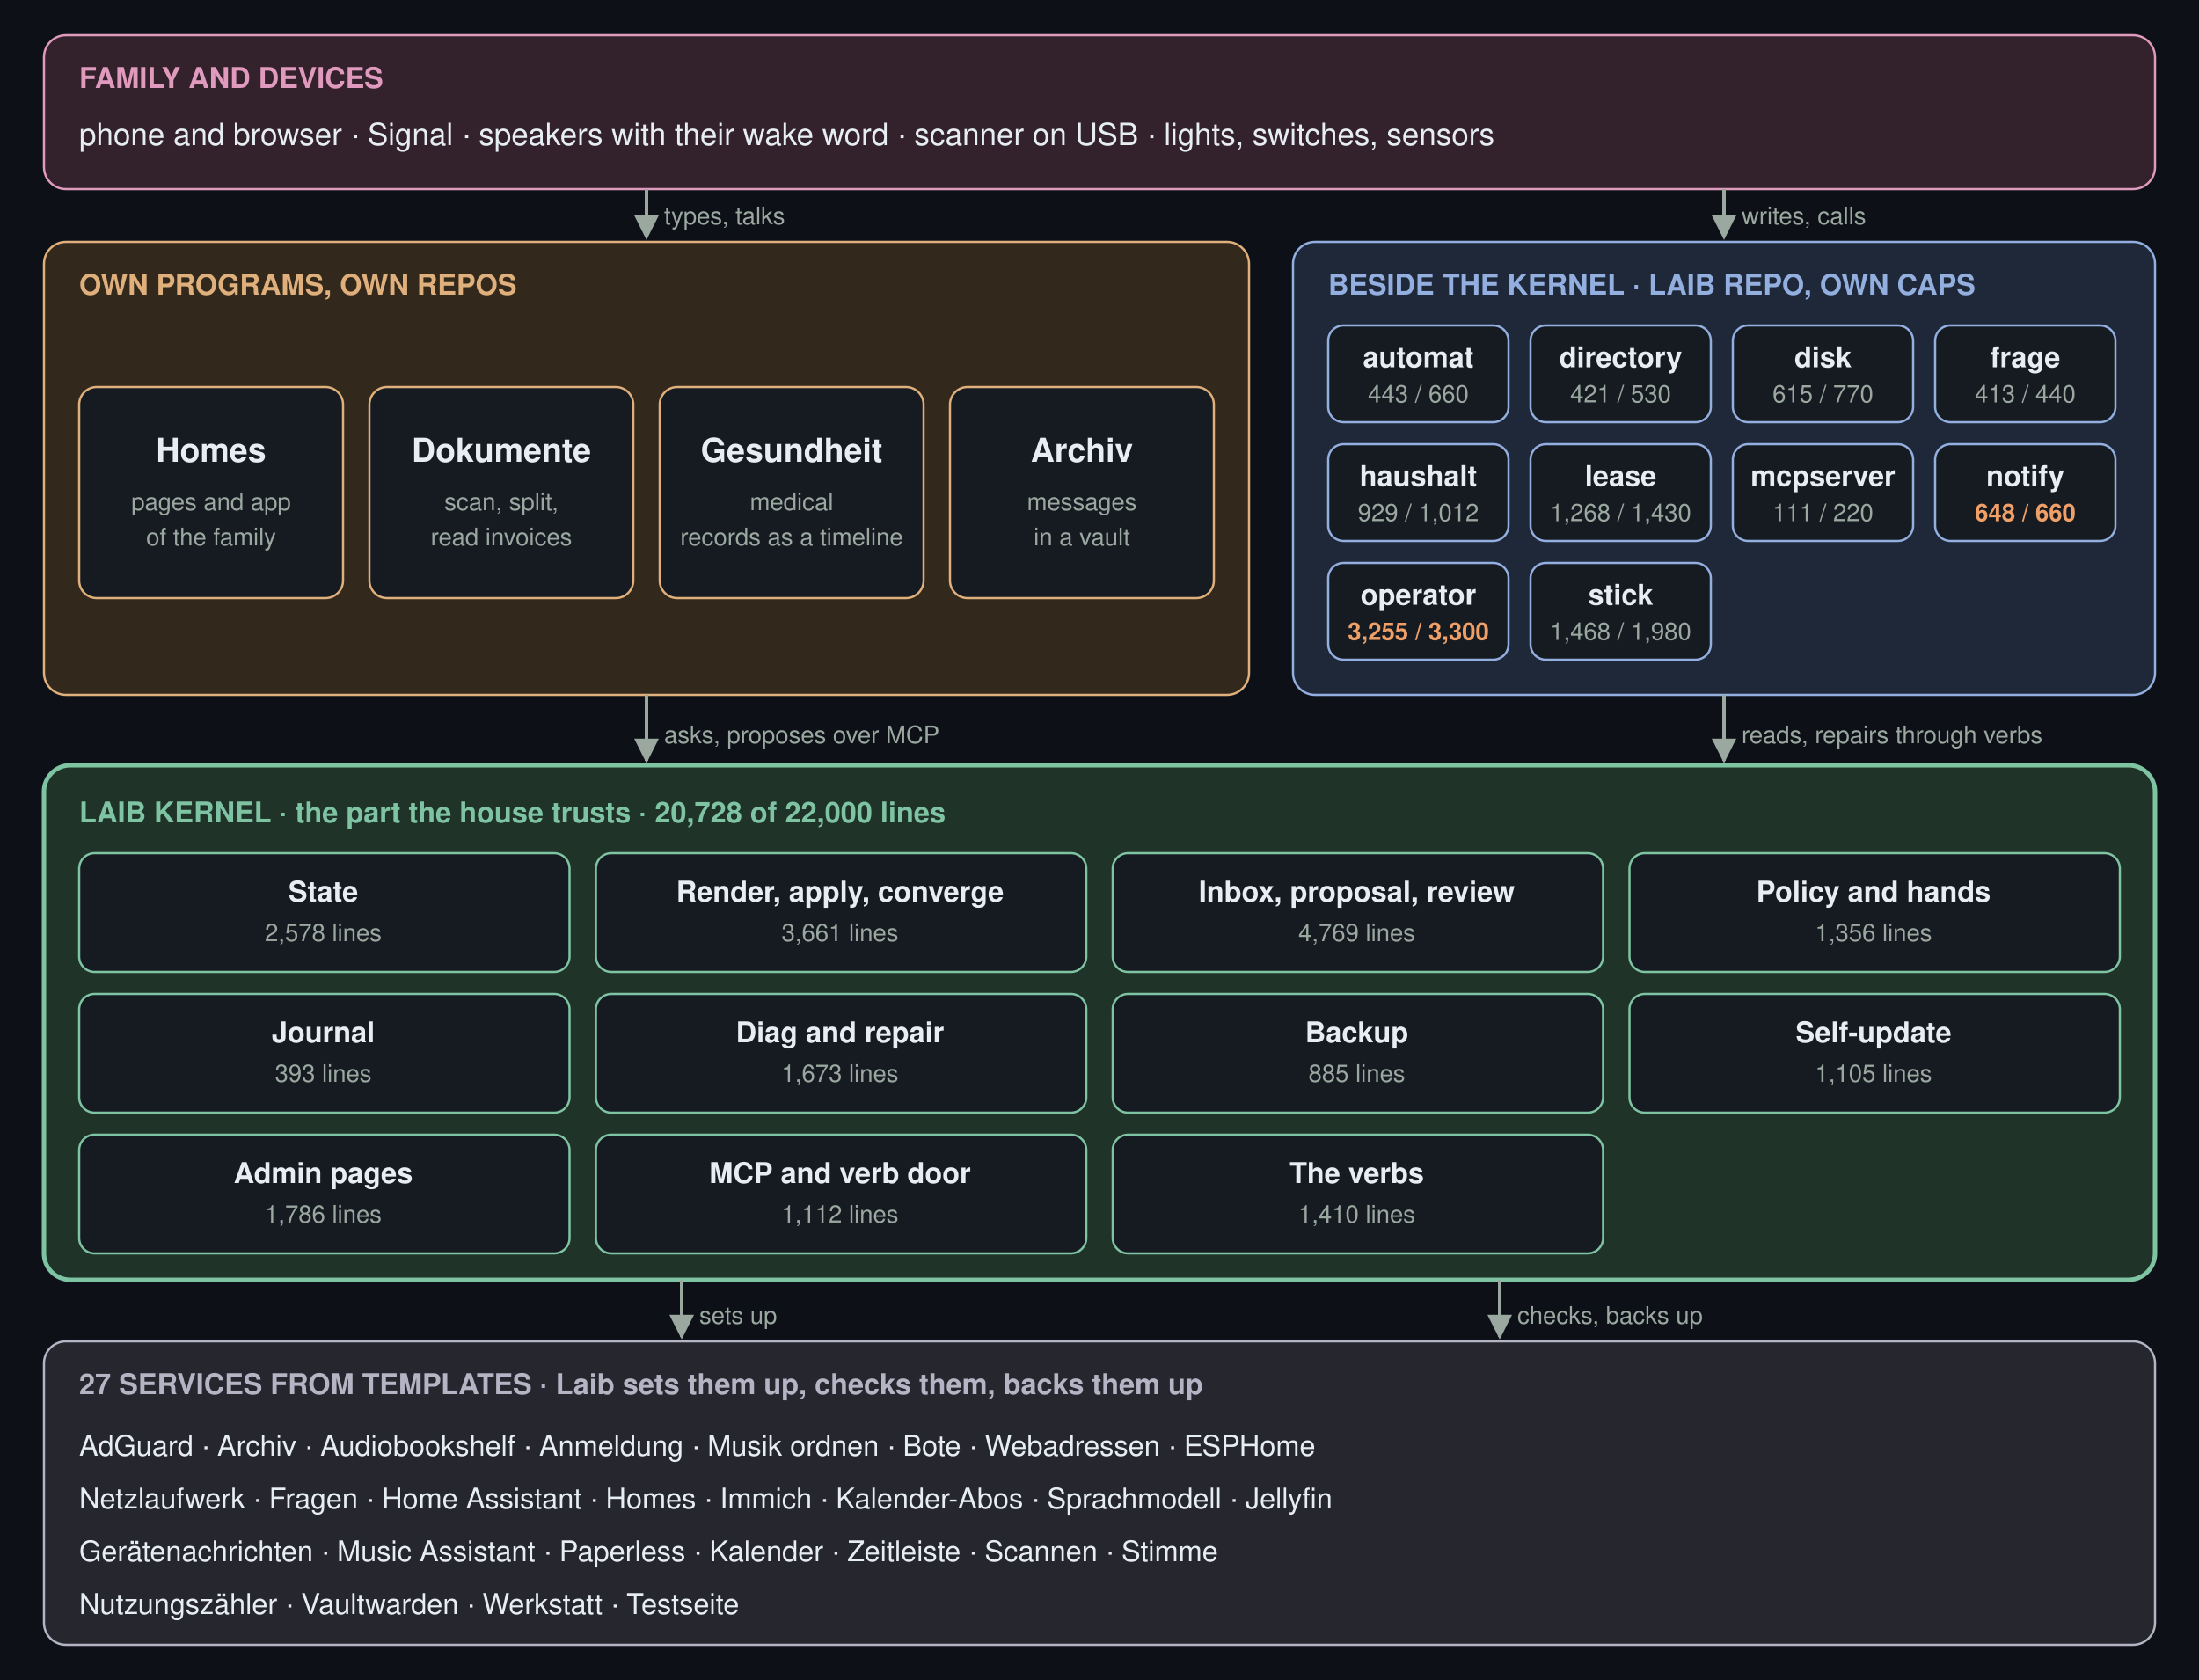
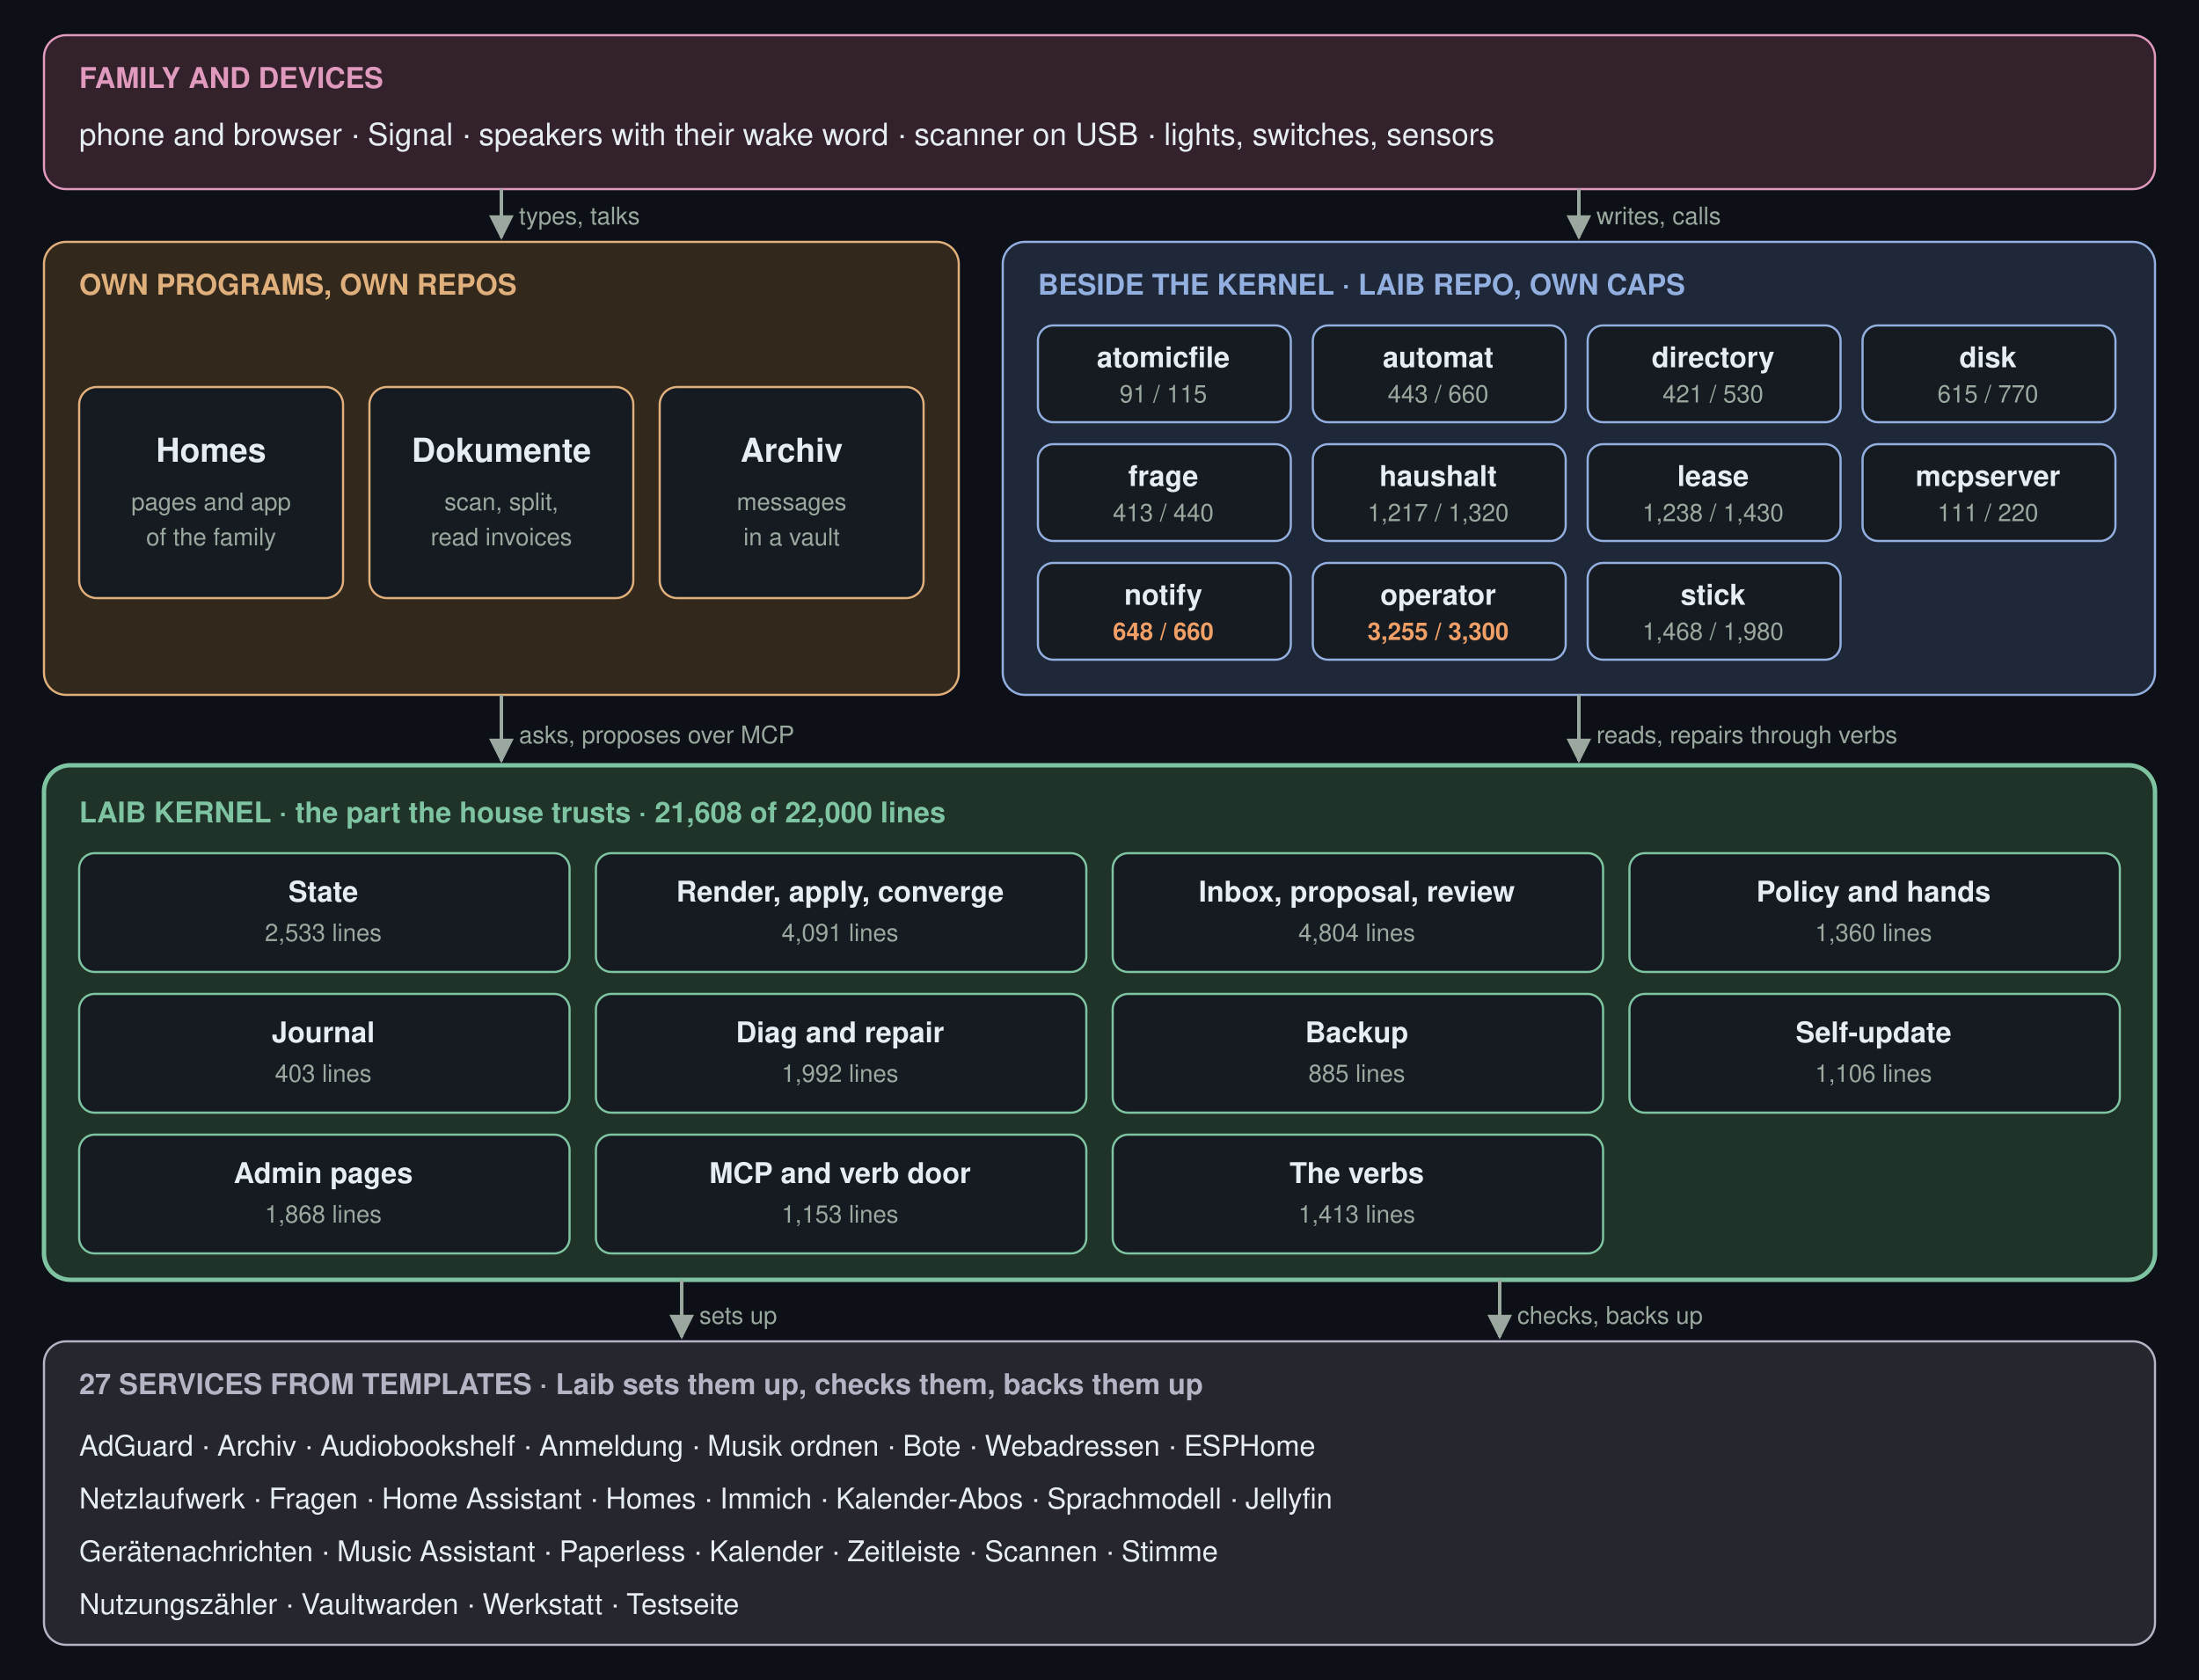
<svg xmlns="http://www.w3.org/2000/svg" viewBox="0 0 1000 764" width="1000" height="764" font-family="-apple-system, 'Segoe UI', Helvetica, Arial, sans-serif" role="img" aria-label="The five layers of a Laib box: family and devices, the own programs, the programs beside the kernel, the Laib kernel, the services from templates">
  <defs>
    <marker id="ar" viewBox="0 0 10 10" refX="9" refY="5" markerWidth="7" markerHeight="7" orient="auto-start-reverse">
      <path d="M0,0 L10,5 L0,10 z" fill="#9aa8a0" />
    </marker>
  </defs>
  <rect x="0" y="0" width="1000" height="764" rx="0" fill="#0d1117" stroke="none" />
  <rect x="20" y="16" width="960" height="70" rx="10" fill="#33212b" stroke="#e09abd" />
  <text x="36" y="40" font-size="13" fill="#e09abd" font-weight="600">FAMILY AND DEVICES</text>
  <text x="36" y="66" font-size="14" fill="#e6edf3">phone and browser  ·  Signal  ·  speakers with their wake word  ·  scanner on USB  ·  lights, switches, sensors</text>
-   <rect x="20" y="110" width="548" height="206" rx="10" fill="#33281c" stroke="#e0b07c" />
+   <rect x="20" y="110" width="416" height="206" rx="10" fill="#33281c" stroke="#e0b07c" />
  <text x="36" y="134" font-size="13" fill="#e0b07c" font-weight="600">OWN PROGRAMS, OWN REPOS</text>
  <rect x="36" y="176" width="120" height="96" rx="8" fill="#161b22" stroke="#e0b07c" />
  <text x="96" y="210" font-size="15" fill="#e6edf3" font-weight="600" text-anchor="middle">Homes</text>
  <text x="96" y="232" font-size="11" fill="#9aa8a0" text-anchor="middle">pages and app</text>
  <text x="96" y="248" font-size="11" fill="#9aa8a0" text-anchor="middle">of the family</text>
  <rect x="168" y="176" width="120" height="96" rx="8" fill="#161b22" stroke="#e0b07c" />
  <text x="228" y="210" font-size="15" fill="#e6edf3" font-weight="600" text-anchor="middle">Dokumente</text>
  <text x="228" y="232" font-size="11" fill="#9aa8a0" text-anchor="middle">scan, split,</text>
  <text x="228" y="248" font-size="11" fill="#9aa8a0" text-anchor="middle">read invoices</text>
  <rect x="300" y="176" width="120" height="96" rx="8" fill="#161b22" stroke="#e0b07c" />
-   <text x="360" y="210" font-size="15" fill="#e6edf3" font-weight="600" text-anchor="middle">Gesundheit</text>
-   <text x="360" y="232" font-size="11" fill="#9aa8a0" text-anchor="middle">medical</text>
-   <text x="360" y="248" font-size="11" fill="#9aa8a0" text-anchor="middle">records as a timeline</text>
-   <rect x="432" y="176" width="120" height="96" rx="8" fill="#161b22" stroke="#e0b07c" />
-   <text x="492" y="210" font-size="15" fill="#e6edf3" font-weight="600" text-anchor="middle">Archiv</text>
-   <text x="492" y="232" font-size="11" fill="#9aa8a0" text-anchor="middle">messages</text>
-   <text x="492" y="248" font-size="11" fill="#9aa8a0" text-anchor="middle">in a vault</text>
-   <rect x="588" y="110" width="392" height="206" rx="10" fill="#1f2838" stroke="#93afe0" />
-   <text x="604" y="134" font-size="13" fill="#93afe0" font-weight="600">BESIDE THE KERNEL  ·  LAIB REPO, OWN CAPS</text>
-   <rect x="604" y="148" width="82" height="44" rx="7" fill="#161b22" stroke="#93afe0" />
-   <text x="645" y="167" font-size="13" fill="#e6edf3" font-weight="600" text-anchor="middle">automat</text>
-   <text x="645" y="183" font-size="11" fill="#9aa8a0" text-anchor="middle">443 / 660</text>
-   <rect x="696" y="148" width="82" height="44" rx="7" fill="#161b22" stroke="#93afe0" />
-   <text x="737" y="167" font-size="13" fill="#e6edf3" font-weight="600" text-anchor="middle">directory</text>
-   <text x="737" y="183" font-size="11" fill="#9aa8a0" text-anchor="middle">421 / 530</text>
-   <rect x="788" y="148" width="82" height="44" rx="7" fill="#161b22" stroke="#93afe0" />
-   <text x="829" y="167" font-size="13" fill="#e6edf3" font-weight="600" text-anchor="middle">disk</text>
-   <text x="829" y="183" font-size="11" fill="#9aa8a0" text-anchor="middle">615 / 770</text>
-   <rect x="880" y="148" width="82" height="44" rx="7" fill="#161b22" stroke="#93afe0" />
-   <text x="921" y="167" font-size="13" fill="#e6edf3" font-weight="600" text-anchor="middle">frage</text>
-   <text x="921" y="183" font-size="11" fill="#9aa8a0" text-anchor="middle">413 / 440</text>
-   <rect x="604" y="202" width="82" height="44" rx="7" fill="#161b22" stroke="#93afe0" />
-   <text x="645" y="221" font-size="13" fill="#e6edf3" font-weight="600" text-anchor="middle">haushalt</text>
-   <text x="645" y="237" font-size="11" fill="#9aa8a0" text-anchor="middle">929 / 1,012</text>
-   <rect x="696" y="202" width="82" height="44" rx="7" fill="#161b22" stroke="#93afe0" />
-   <text x="737" y="221" font-size="13" fill="#e6edf3" font-weight="600" text-anchor="middle">lease</text>
-   <text x="737" y="237" font-size="11" fill="#9aa8a0" text-anchor="middle">1,268 / 1,430</text>
-   <rect x="788" y="202" width="82" height="44" rx="7" fill="#161b22" stroke="#93afe0" />
-   <text x="829" y="221" font-size="13" fill="#e6edf3" font-weight="600" text-anchor="middle">mcpserver</text>
-   <text x="829" y="237" font-size="11" fill="#9aa8a0" text-anchor="middle">111 / 220</text>
-   <rect x="880" y="202" width="82" height="44" rx="7" fill="#161b22" stroke="#93afe0" />
-   <text x="921" y="221" font-size="13" fill="#e6edf3" font-weight="600" text-anchor="middle">notify</text>
-   <text x="921" y="237" font-size="11" fill="#f0a067" font-weight="600" text-anchor="middle">648 / 660</text>
-   <rect x="604" y="256" width="82" height="44" rx="7" fill="#161b22" stroke="#93afe0" />
-   <text x="645" y="275" font-size="13" fill="#e6edf3" font-weight="600" text-anchor="middle">operator</text>
-   <text x="645" y="291" font-size="11" fill="#f0a067" font-weight="600" text-anchor="middle">3,255 / 3,300</text>
-   <rect x="696" y="256" width="82" height="44" rx="7" fill="#161b22" stroke="#93afe0" />
-   <text x="737" y="275" font-size="13" fill="#e6edf3" font-weight="600" text-anchor="middle">stick</text>
-   <text x="737" y="291" font-size="11" fill="#9aa8a0" text-anchor="middle">1,468 / 1,980</text>
+   <text x="360" y="210" font-size="15" fill="#e6edf3" font-weight="600" text-anchor="middle">Archiv</text>
+   <text x="360" y="232" font-size="11" fill="#9aa8a0" text-anchor="middle">messages</text>
+   <text x="360" y="248" font-size="11" fill="#9aa8a0" text-anchor="middle">in a vault</text>
+   <rect x="456" y="110" width="524" height="206" rx="10" fill="#1f2838" stroke="#93afe0" />
+   <text x="472" y="134" font-size="13" fill="#93afe0" font-weight="600">BESIDE THE KERNEL  ·  LAIB REPO, OWN CAPS</text>
+   <rect x="472" y="148" width="115" height="44" rx="7" fill="#161b22" stroke="#93afe0" />
+   <text x="529" y="167" font-size="13" fill="#e6edf3" font-weight="600" text-anchor="middle">atomicfile</text>
+   <text x="529" y="183" font-size="11" fill="#9aa8a0" text-anchor="middle">91 / 115</text>
+   <rect x="597" y="148" width="115" height="44" rx="7" fill="#161b22" stroke="#93afe0" />
+   <text x="654" y="167" font-size="13" fill="#e6edf3" font-weight="600" text-anchor="middle">automat</text>
+   <text x="654" y="183" font-size="11" fill="#9aa8a0" text-anchor="middle">443 / 660</text>
+   <rect x="722" y="148" width="115" height="44" rx="7" fill="#161b22" stroke="#93afe0" />
+   <text x="779" y="167" font-size="13" fill="#e6edf3" font-weight="600" text-anchor="middle">directory</text>
+   <text x="779" y="183" font-size="11" fill="#9aa8a0" text-anchor="middle">421 / 530</text>
+   <rect x="847" y="148" width="115" height="44" rx="7" fill="#161b22" stroke="#93afe0" />
+   <text x="904" y="167" font-size="13" fill="#e6edf3" font-weight="600" text-anchor="middle">disk</text>
+   <text x="904" y="183" font-size="11" fill="#9aa8a0" text-anchor="middle">615 / 770</text>
+   <rect x="472" y="202" width="115" height="44" rx="7" fill="#161b22" stroke="#93afe0" />
+   <text x="529" y="221" font-size="13" fill="#e6edf3" font-weight="600" text-anchor="middle">frage</text>
+   <text x="529" y="237" font-size="11" fill="#9aa8a0" text-anchor="middle">413 / 440</text>
+   <rect x="597" y="202" width="115" height="44" rx="7" fill="#161b22" stroke="#93afe0" />
+   <text x="654" y="221" font-size="13" fill="#e6edf3" font-weight="600" text-anchor="middle">haushalt</text>
+   <text x="654" y="237" font-size="11" fill="#9aa8a0" text-anchor="middle">1,217 / 1,320</text>
+   <rect x="722" y="202" width="115" height="44" rx="7" fill="#161b22" stroke="#93afe0" />
+   <text x="779" y="221" font-size="13" fill="#e6edf3" font-weight="600" text-anchor="middle">lease</text>
+   <text x="779" y="237" font-size="11" fill="#9aa8a0" text-anchor="middle">1,238 / 1,430</text>
+   <rect x="847" y="202" width="115" height="44" rx="7" fill="#161b22" stroke="#93afe0" />
+   <text x="904" y="221" font-size="13" fill="#e6edf3" font-weight="600" text-anchor="middle">mcpserver</text>
+   <text x="904" y="237" font-size="11" fill="#9aa8a0" text-anchor="middle">111 / 220</text>
+   <rect x="472" y="256" width="115" height="44" rx="7" fill="#161b22" stroke="#93afe0" />
+   <text x="529" y="275" font-size="13" fill="#e6edf3" font-weight="600" text-anchor="middle">notify</text>
+   <text x="529" y="291" font-size="11" fill="#f0a067" font-weight="600" text-anchor="middle">648 / 660</text>
+   <rect x="597" y="256" width="115" height="44" rx="7" fill="#161b22" stroke="#93afe0" />
+   <text x="654" y="275" font-size="13" fill="#e6edf3" font-weight="600" text-anchor="middle">operator</text>
+   <text x="654" y="291" font-size="11" fill="#f0a067" font-weight="600" text-anchor="middle">3,255 / 3,300</text>
+   <rect x="722" y="256" width="115" height="44" rx="7" fill="#161b22" stroke="#93afe0" />
+   <text x="779" y="275" font-size="13" fill="#e6edf3" font-weight="600" text-anchor="middle">stick</text>
+   <text x="779" y="291" font-size="11" fill="#9aa8a0" text-anchor="middle">1,468 / 1,980</text>
  <rect x="20" y="348" width="960" height="234" rx="12" fill="#1f3329" stroke="#7fc4a2" stroke-width="2" />
-   <text x="36" y="374" font-size="13" fill="#7fc4a2" font-weight="600">LAIB KERNEL  ·  the part the house trusts  ·  20,728 of 22,000 lines</text>
+   <text x="36" y="374" font-size="13" fill="#7fc4a2" font-weight="600">LAIB KERNEL  ·  the part the house trusts  ·  21,608 of 22,000 lines</text>
  <rect x="36" y="388" width="223" height="54" rx="7" fill="#161b22" stroke="#7fc4a2" />
  <text x="147" y="410" font-size="13" fill="#e6edf3" font-weight="600" text-anchor="middle">State</text>
-   <text x="147" y="428" font-size="11" fill="#9aa8a0" text-anchor="middle">2,578 lines</text>
+   <text x="147" y="428" font-size="11" fill="#9aa8a0" text-anchor="middle">2,533 lines</text>
  <rect x="271" y="388" width="223" height="54" rx="7" fill="#161b22" stroke="#7fc4a2" />
  <text x="382" y="410" font-size="13" fill="#e6edf3" font-weight="600" text-anchor="middle">Render, apply, converge</text>
-   <text x="382" y="428" font-size="11" fill="#9aa8a0" text-anchor="middle">3,661 lines</text>
+   <text x="382" y="428" font-size="11" fill="#9aa8a0" text-anchor="middle">4,091 lines</text>
  <rect x="506" y="388" width="223" height="54" rx="7" fill="#161b22" stroke="#7fc4a2" />
  <text x="617" y="410" font-size="13" fill="#e6edf3" font-weight="600" text-anchor="middle">Inbox, proposal, review</text>
-   <text x="617" y="428" font-size="11" fill="#9aa8a0" text-anchor="middle">4,769 lines</text>
+   <text x="617" y="428" font-size="11" fill="#9aa8a0" text-anchor="middle">4,804 lines</text>
  <rect x="741" y="388" width="223" height="54" rx="7" fill="#161b22" stroke="#7fc4a2" />
  <text x="852" y="410" font-size="13" fill="#e6edf3" font-weight="600" text-anchor="middle">Policy and hands</text>
-   <text x="852" y="428" font-size="11" fill="#9aa8a0" text-anchor="middle">1,356 lines</text>
+   <text x="852" y="428" font-size="11" fill="#9aa8a0" text-anchor="middle">1,360 lines</text>
  <rect x="36" y="452" width="223" height="54" rx="7" fill="#161b22" stroke="#7fc4a2" />
  <text x="147" y="474" font-size="13" fill="#e6edf3" font-weight="600" text-anchor="middle">Journal</text>
-   <text x="147" y="492" font-size="11" fill="#9aa8a0" text-anchor="middle">393 lines</text>
+   <text x="147" y="492" font-size="11" fill="#9aa8a0" text-anchor="middle">403 lines</text>
  <rect x="271" y="452" width="223" height="54" rx="7" fill="#161b22" stroke="#7fc4a2" />
  <text x="382" y="474" font-size="13" fill="#e6edf3" font-weight="600" text-anchor="middle">Diag and repair</text>
-   <text x="382" y="492" font-size="11" fill="#9aa8a0" text-anchor="middle">1,673 lines</text>
+   <text x="382" y="492" font-size="11" fill="#9aa8a0" text-anchor="middle">1,992 lines</text>
  <rect x="506" y="452" width="223" height="54" rx="7" fill="#161b22" stroke="#7fc4a2" />
  <text x="617" y="474" font-size="13" fill="#e6edf3" font-weight="600" text-anchor="middle">Backup</text>
  <text x="617" y="492" font-size="11" fill="#9aa8a0" text-anchor="middle">885 lines</text>
  <rect x="741" y="452" width="223" height="54" rx="7" fill="#161b22" stroke="#7fc4a2" />
  <text x="852" y="474" font-size="13" fill="#e6edf3" font-weight="600" text-anchor="middle">Self-update</text>
-   <text x="852" y="492" font-size="11" fill="#9aa8a0" text-anchor="middle">1,105 lines</text>
+   <text x="852" y="492" font-size="11" fill="#9aa8a0" text-anchor="middle">1,106 lines</text>
  <rect x="36" y="516" width="223" height="54" rx="7" fill="#161b22" stroke="#7fc4a2" />
  <text x="147" y="538" font-size="13" fill="#e6edf3" font-weight="600" text-anchor="middle">Admin pages</text>
-   <text x="147" y="556" font-size="11" fill="#9aa8a0" text-anchor="middle">1,786 lines</text>
+   <text x="147" y="556" font-size="11" fill="#9aa8a0" text-anchor="middle">1,868 lines</text>
  <rect x="271" y="516" width="223" height="54" rx="7" fill="#161b22" stroke="#7fc4a2" />
  <text x="382" y="538" font-size="13" fill="#e6edf3" font-weight="600" text-anchor="middle">MCP and verb door</text>
-   <text x="382" y="556" font-size="11" fill="#9aa8a0" text-anchor="middle">1,112 lines</text>
+   <text x="382" y="556" font-size="11" fill="#9aa8a0" text-anchor="middle">1,153 lines</text>
  <rect x="506" y="516" width="223" height="54" rx="7" fill="#161b22" stroke="#7fc4a2" />
  <text x="617" y="538" font-size="13" fill="#e6edf3" font-weight="600" text-anchor="middle">The verbs</text>
-   <text x="617" y="556" font-size="11" fill="#9aa8a0" text-anchor="middle">1,410 lines</text>
+   <text x="617" y="556" font-size="11" fill="#9aa8a0" text-anchor="middle">1,413 lines</text>
  <rect x="20" y="610" width="960" height="138" rx="10" fill="#26262e" stroke="#b4b4c4" />
  <text x="36" y="634" font-size="13" fill="#b4b4c4" font-weight="600">27 SERVICES FROM TEMPLATES  ·  Laib sets them up, checks them, backs them up</text>
  <text x="36" y="662" font-size="13" fill="#e6edf3">AdGuard · Archiv · Audiobookshelf · Anmeldung · Musik ordnen · Bote · Webadressen · ESPHome</text>
  <text x="36" y="686" font-size="13" fill="#e6edf3">Netzlaufwerk · Fragen · Home Assistant · Homes · Immich · Kalender-Abos · Sprachmodell · Jellyfin</text>
  <text x="36" y="710" font-size="13" fill="#e6edf3">Gerätenachrichten · Music Assistant · Paperless · Kalender · Zeitleiste · Scannen · Stimme</text>
  <text x="36" y="734" font-size="13" fill="#e6edf3">Nutzungszähler · Vaultwarden · Werkstatt · Testseite</text>
-   <path d="M294 86 L294 108" stroke="#9aa8a0" stroke-width="1.6" fill="none" marker-end="url(#ar)" />
-   <text x="302" y="102" font-size="11" fill="#9aa8a0">types, talks</text>
-   <path d="M784 86 L784 108" stroke="#9aa8a0" stroke-width="1.6" fill="none" marker-end="url(#ar)" />
-   <text x="792" y="102" font-size="11" fill="#9aa8a0">writes, calls</text>
-   <path d="M294 316 L294 346" stroke="#9aa8a0" stroke-width="1.6" fill="none" marker-end="url(#ar)" />
-   <text x="302" y="338" font-size="11" fill="#9aa8a0">asks, proposes over MCP</text>
-   <path d="M784 316 L784 346" stroke="#9aa8a0" stroke-width="1.6" fill="none" marker-end="url(#ar)" />
-   <text x="792" y="338" font-size="11" fill="#9aa8a0">reads, repairs through verbs</text>
+   <path d="M228 86 L228 108" stroke="#9aa8a0" stroke-width="1.6" fill="none" marker-end="url(#ar)" />
+   <text x="236" y="102" font-size="11" fill="#9aa8a0">types, talks</text>
+   <path d="M718 86 L718 108" stroke="#9aa8a0" stroke-width="1.6" fill="none" marker-end="url(#ar)" />
+   <text x="726" y="102" font-size="11" fill="#9aa8a0">writes, calls</text>
+   <path d="M228 316 L228 346" stroke="#9aa8a0" stroke-width="1.6" fill="none" marker-end="url(#ar)" />
+   <text x="236" y="338" font-size="11" fill="#9aa8a0">asks, proposes over MCP</text>
+   <path d="M718 316 L718 346" stroke="#9aa8a0" stroke-width="1.6" fill="none" marker-end="url(#ar)" />
+   <text x="726" y="338" font-size="11" fill="#9aa8a0">reads, repairs through verbs</text>
  <path d="M310 582 L310 608" stroke="#9aa8a0" stroke-width="1.6" fill="none" marker-end="url(#ar)" />
  <text x="318" y="602" font-size="11" fill="#9aa8a0">sets up</text>
  <path d="M682 582 L682 608" stroke="#9aa8a0" stroke-width="1.6" fill="none" marker-end="url(#ar)" />
  <text x="690" y="602" font-size="11" fill="#9aa8a0">checks, backs up</text>
</svg>
